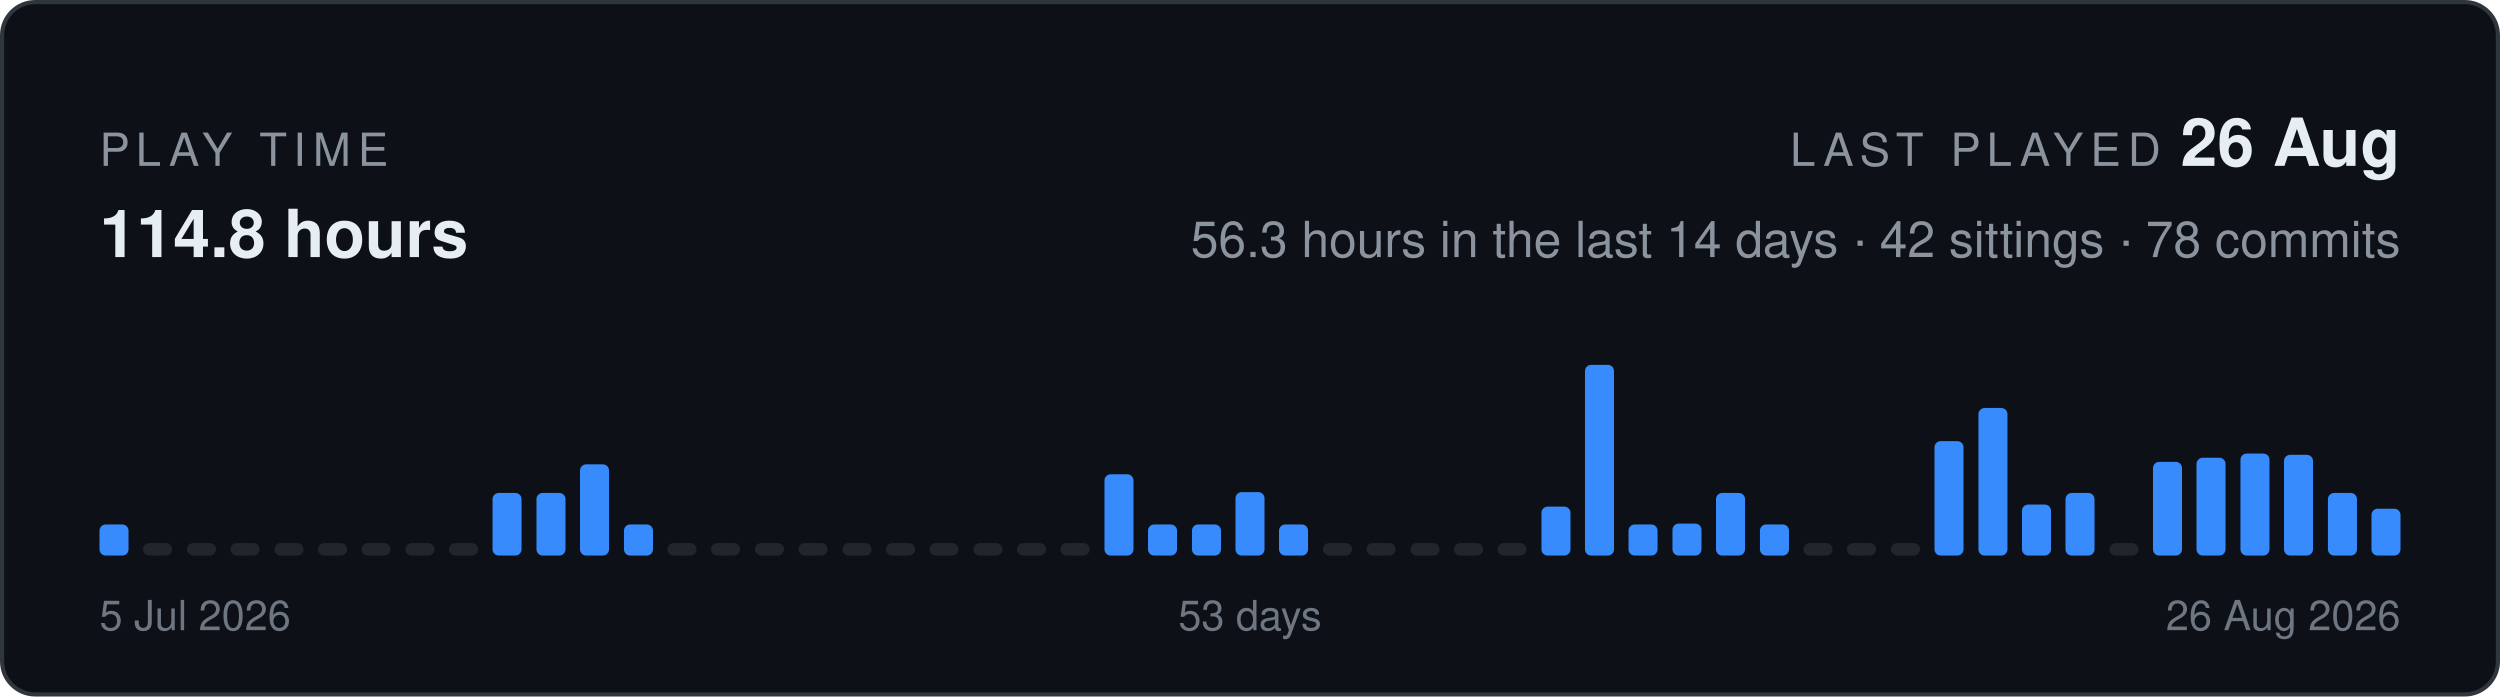
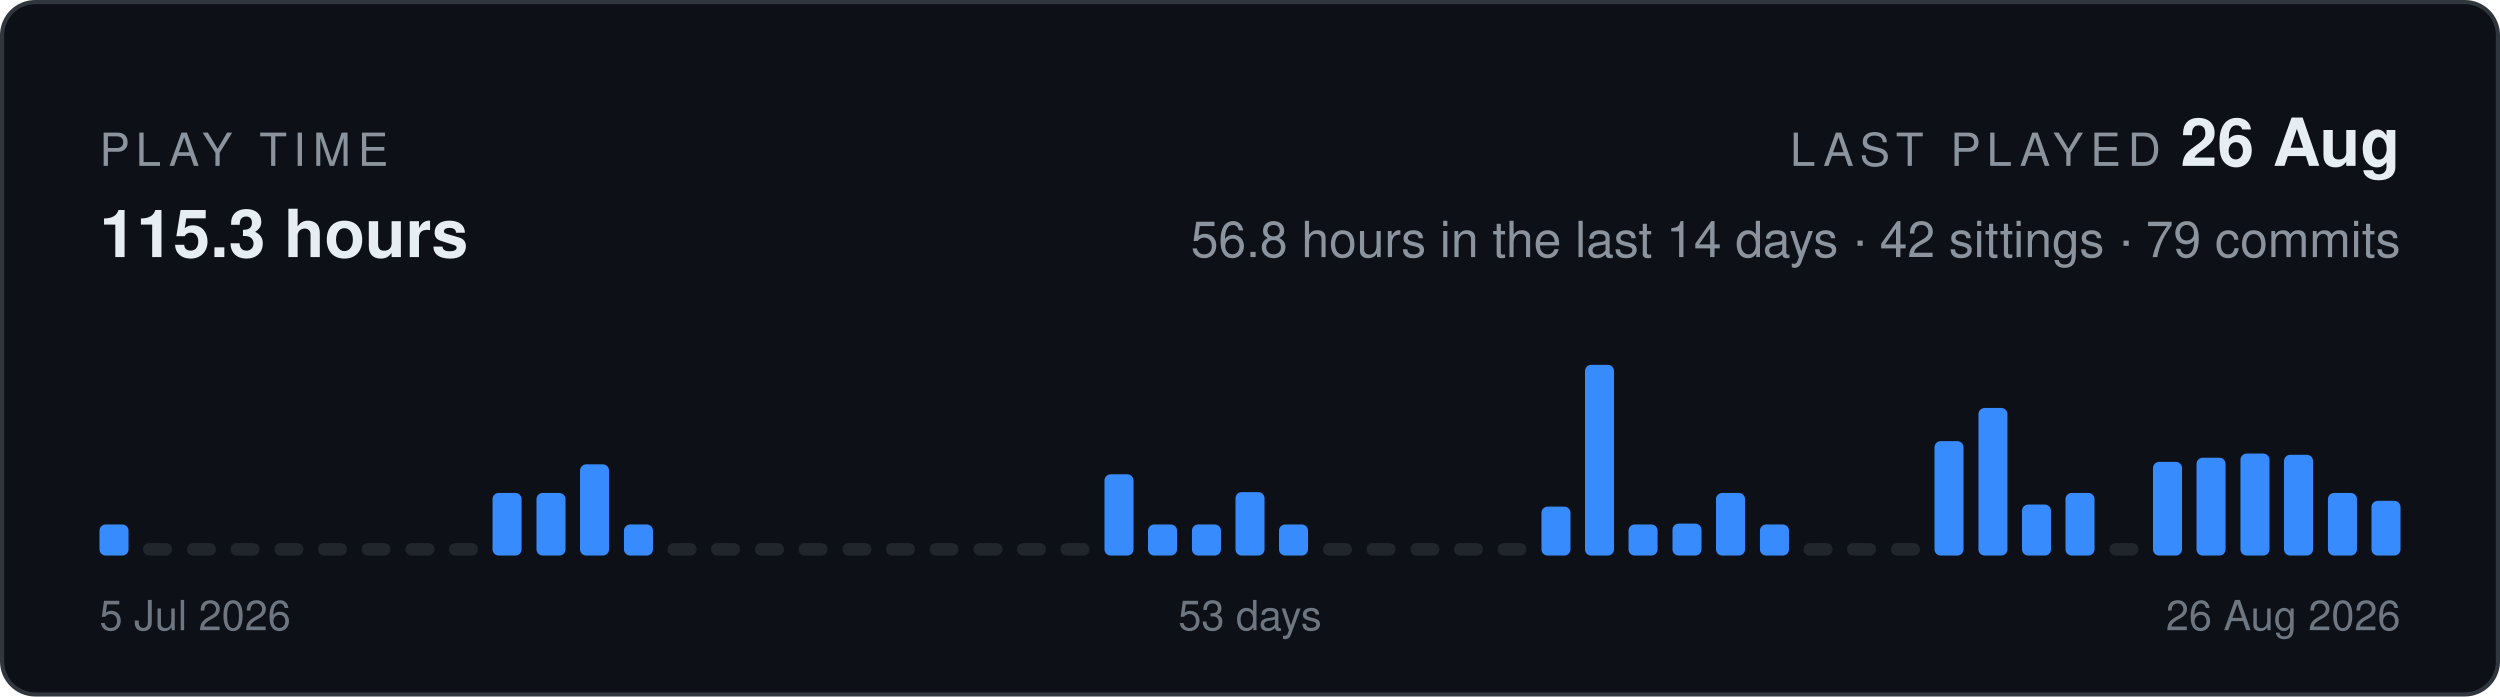
- <svg xmlns="http://www.w3.org/2000/svg" width="603" height="168" viewBox="0 0 603 168" role="img" aria-label="Play time: 114.8 hours over 78 commits, last played 26 Aug">
+ <svg xmlns="http://www.w3.org/2000/svg" width="603" height="168" viewBox="0 0 603 168" role="img" aria-label="Play time: 115.3 hours over 79 commits, last played 26 Aug">
  <style>
    .card { fill: #0d1117; stroke: #30363d }
    text { font-family: -apple-system, BlinkMacSystemFont, "Segoe UI", Helvetica, Arial, sans-serif }
    .label { font-size: 11px; letter-spacing: 1.7px; fill: #8b949e }
    .stat { font-size: 16px; font-weight: 600; letter-spacing: normal; fill: #e6edf3 }
    .note { font-size: 12px; fill: #8b949e }
    .axis { font-size: 10px; fill: #6e7681 }
    .bar { fill: #388bfd }
    .bar-quiet { fill: #21262d }
  </style>
  <rect class="card" x="0.5" y="0.5" width="602" height="167" rx="8" />
  <text class="label" x="24" y="40">PLAY TIME</text>
-   <text class="stat" x="24" y="62">114.8 hours</text>
+   <text class="stat" x="24" y="62">115.3 hours</text>
  <text class="label" x="579" y="40" text-anchor="end">LAST PLAYED <tspan class="stat">26 Aug</tspan>
  </text>
-   <text class="note" x="579" y="62" text-anchor="end">56.3 hours in the last 14 days   ·   42 sittings   ·   78 commits</text>
+   <text class="note" x="579" y="62" text-anchor="end">56.8 hours in the last 14 days   ·   42 sittings   ·   79 commits</text>
  <rect class="bar" x="24.0" y="126.5" width="7" height="7.5" rx="1.5" />
  <rect class="bar-quiet" x="34.5" y="131.0" width="7" height="3.0" rx="1.5" />
  <rect class="bar-quiet" x="45.1" y="131.0" width="7" height="3.0" rx="1.5" />
  <rect class="bar-quiet" x="55.6" y="131.0" width="7" height="3.0" rx="1.5" />
  <rect class="bar-quiet" x="66.2" y="131.0" width="7" height="3.0" rx="1.5" />
  <rect class="bar-quiet" x="76.7" y="131.0" width="7" height="3.0" rx="1.5" />
  <rect class="bar-quiet" x="87.2" y="131.0" width="7" height="3.0" rx="1.5" />
  <rect class="bar-quiet" x="97.8" y="131.0" width="7" height="3.0" rx="1.5" />
  <rect class="bar-quiet" x="108.3" y="131.0" width="7" height="3.0" rx="1.5" />
  <rect class="bar" x="118.8" y="118.9" width="7" height="15.1" rx="1.5" />
  <rect class="bar" x="129.4" y="118.9" width="7" height="15.1" rx="1.5" />
  <rect class="bar" x="139.9" y="112.0" width="7" height="22.0" rx="1.5" />
  <rect class="bar" x="150.5" y="126.5" width="7" height="7.5" rx="1.5" />
  <rect class="bar-quiet" x="161.0" y="131.0" width="7" height="3.0" rx="1.5" />
  <rect class="bar-quiet" x="171.5" y="131.0" width="7" height="3.0" rx="1.5" />
  <rect class="bar-quiet" x="182.1" y="131.0" width="7" height="3.0" rx="1.5" />
  <rect class="bar-quiet" x="192.6" y="131.0" width="7" height="3.0" rx="1.5" />
  <rect class="bar-quiet" x="203.2" y="131.0" width="7" height="3.0" rx="1.5" />
  <rect class="bar-quiet" x="213.7" y="131.0" width="7" height="3.0" rx="1.5" />
  <rect class="bar-quiet" x="224.2" y="131.0" width="7" height="3.0" rx="1.5" />
  <rect class="bar-quiet" x="234.8" y="131.0" width="7" height="3.0" rx="1.5" />
  <rect class="bar-quiet" x="245.3" y="131.0" width="7" height="3.0" rx="1.5" />
  <rect class="bar-quiet" x="255.8" y="131.0" width="7" height="3.0" rx="1.5" />
  <rect class="bar" x="266.4" y="114.4" width="7" height="19.6" rx="1.5" />
  <rect class="bar" x="276.9" y="126.5" width="7" height="7.5" rx="1.5" />
  <rect class="bar" x="287.5" y="126.5" width="7" height="7.5" rx="1.5" />
  <rect class="bar" x="298.0" y="118.7" width="7" height="15.3" rx="1.5" />
  <rect class="bar" x="308.5" y="126.5" width="7" height="7.5" rx="1.5" />
  <rect class="bar-quiet" x="319.1" y="131.0" width="7" height="3.0" rx="1.5" />
  <rect class="bar-quiet" x="329.6" y="131.0" width="7" height="3.0" rx="1.5" />
  <rect class="bar-quiet" x="340.2" y="131.0" width="7" height="3.0" rx="1.5" />
  <rect class="bar-quiet" x="350.7" y="131.0" width="7" height="3.0" rx="1.5" />
  <rect class="bar-quiet" x="361.2" y="131.0" width="7" height="3.0" rx="1.5" />
  <rect class="bar" x="371.8" y="122.2" width="7" height="11.8" rx="1.5" />
  <rect class="bar" x="382.3" y="88.0" width="7" height="46.0" rx="1.5" />
  <rect class="bar" x="392.8" y="126.5" width="7" height="7.5" rx="1.5" />
  <rect class="bar" x="403.4" y="126.3" width="7" height="7.7" rx="1.5" />
  <rect class="bar" x="413.9" y="118.9" width="7" height="15.1" rx="1.5" />
  <rect class="bar" x="424.5" y="126.5" width="7" height="7.5" rx="1.5" />
  <rect class="bar-quiet" x="435.0" y="131.0" width="7" height="3.0" rx="1.5" />
  <rect class="bar-quiet" x="445.5" y="131.0" width="7" height="3.0" rx="1.5" />
  <rect class="bar-quiet" x="456.1" y="131.0" width="7" height="3.0" rx="1.5" />
  <rect class="bar" x="466.6" y="106.4" width="7" height="27.6" rx="1.5" />
  <rect class="bar" x="477.2" y="98.4" width="7" height="35.6" rx="1.5" />
  <rect class="bar" x="487.7" y="121.7" width="7" height="12.3" rx="1.5" />
  <rect class="bar" x="498.2" y="118.9" width="7" height="15.1" rx="1.5" />
  <rect class="bar-quiet" x="508.8" y="131.0" width="7" height="3.0" rx="1.5" />
  <rect class="bar" x="519.3" y="111.4" width="7" height="22.6" rx="1.5" />
  <rect class="bar" x="529.8" y="110.4" width="7" height="23.6" rx="1.5" />
  <rect class="bar" x="540.4" y="109.4" width="7" height="24.6" rx="1.5" />
  <rect class="bar" x="550.9" y="109.7" width="7" height="24.3" rx="1.5" />
  <rect class="bar" x="561.5" y="118.9" width="7" height="15.1" rx="1.5" />
-   <rect class="bar" x="572.0" y="122.7" width="7" height="11.3" rx="1.5" />
+   <rect class="bar" x="572.0" y="120.8" width="7" height="13.2" rx="1.5" />
  <text class="axis" x="24" y="152">5 Jul 2026</text>
  <text class="axis" x="301.5" y="152" text-anchor="middle">53 days</text>
  <text class="axis" x="579" y="152" text-anchor="end">26 Aug 2026</text>
</svg>
